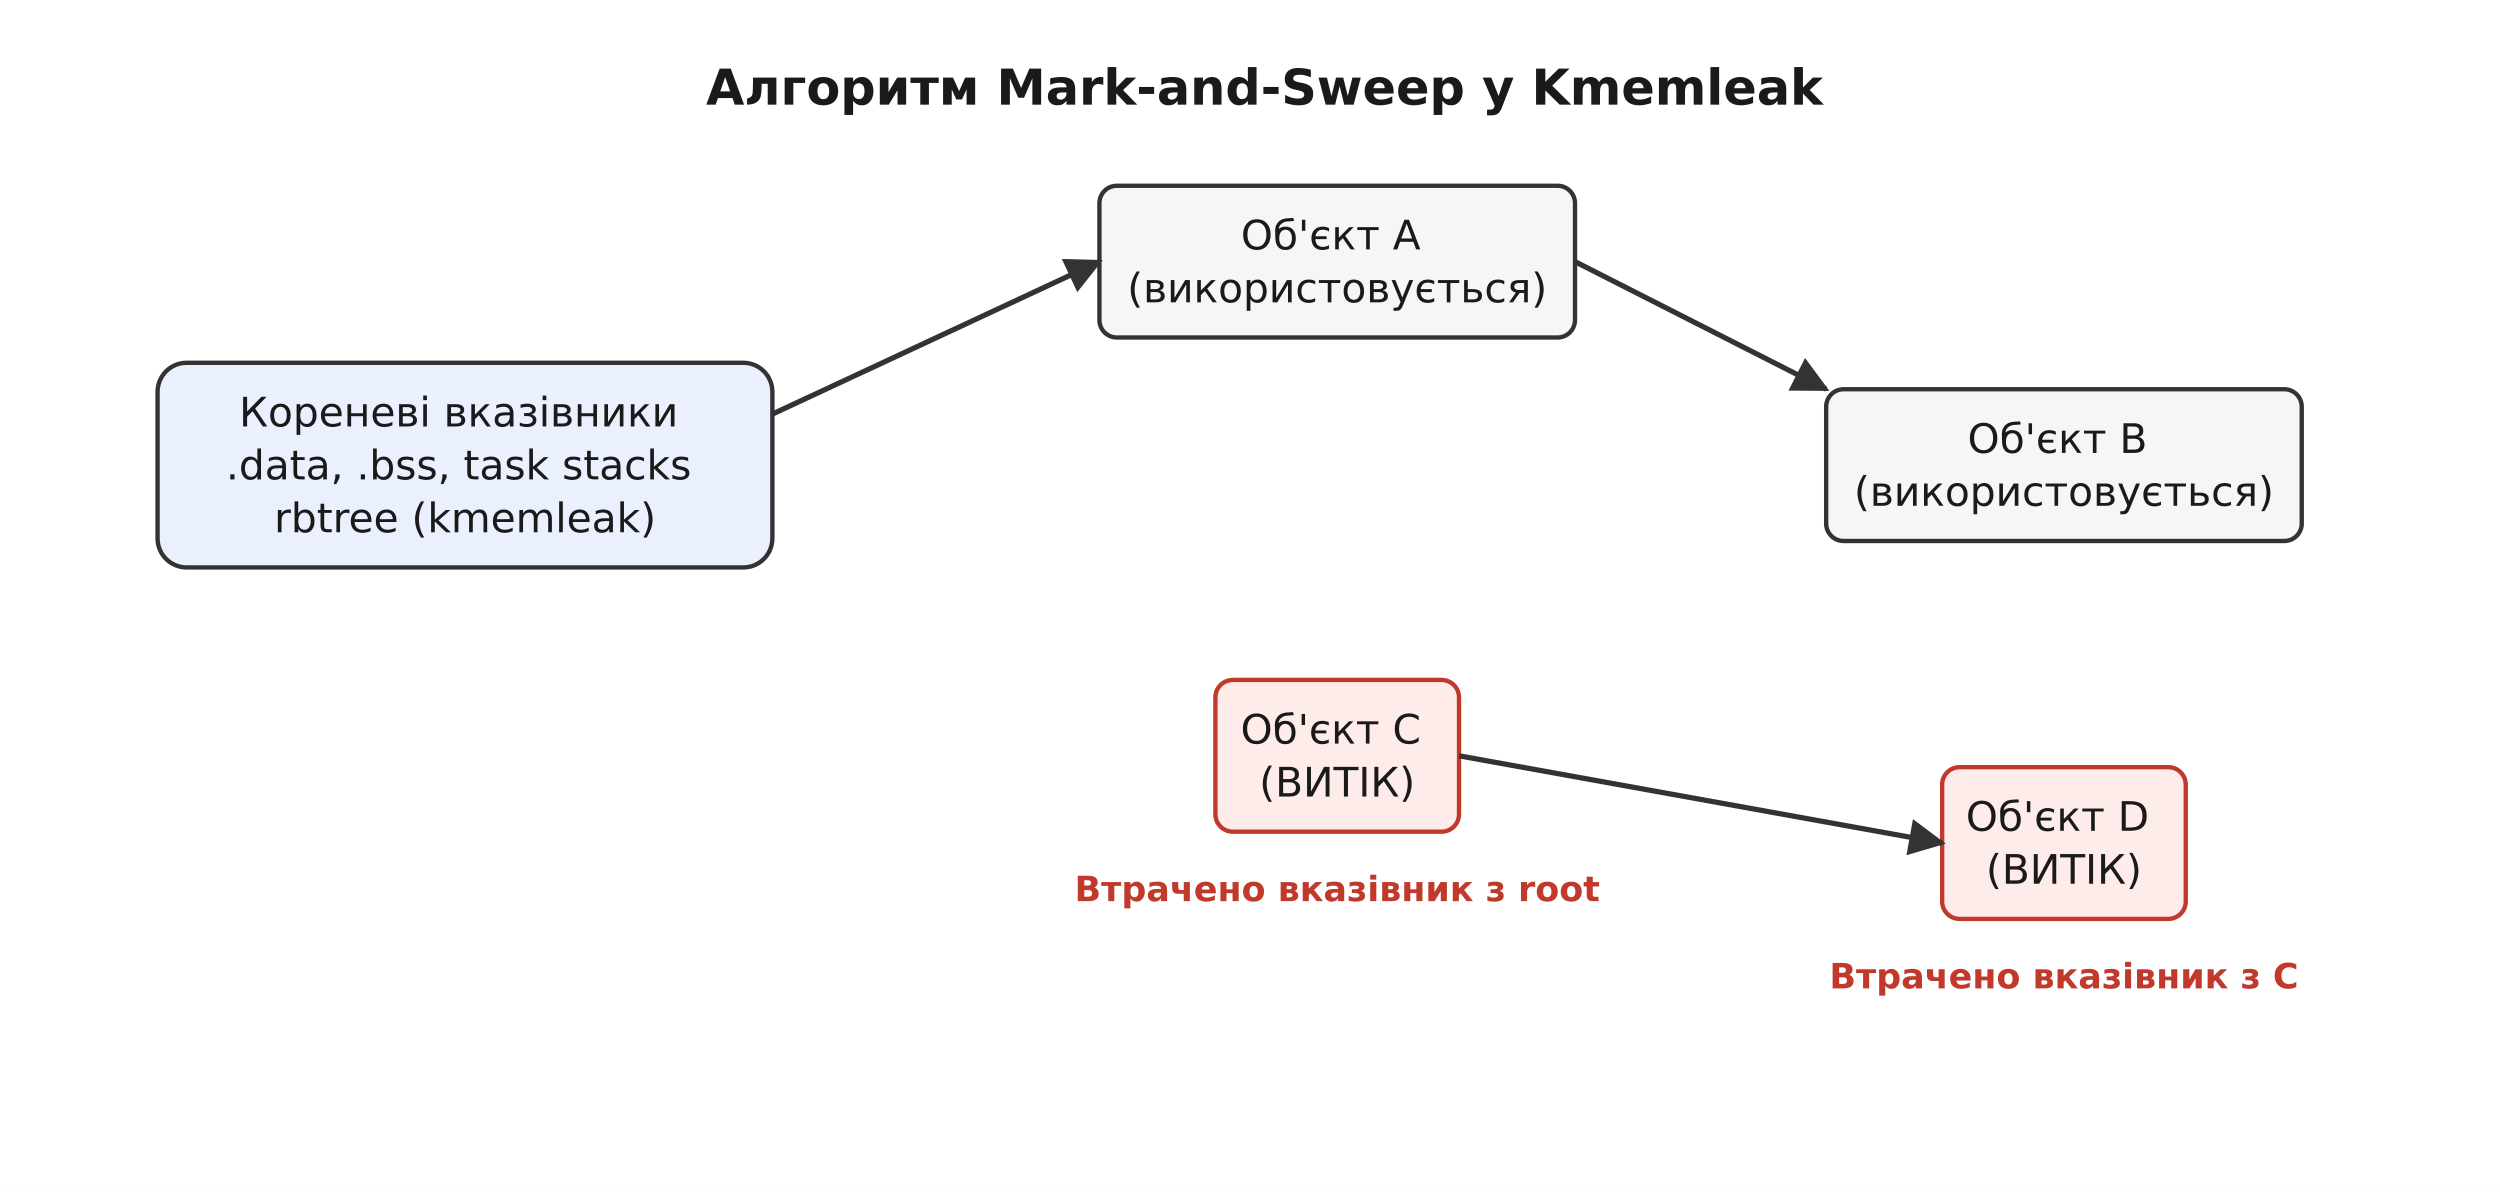
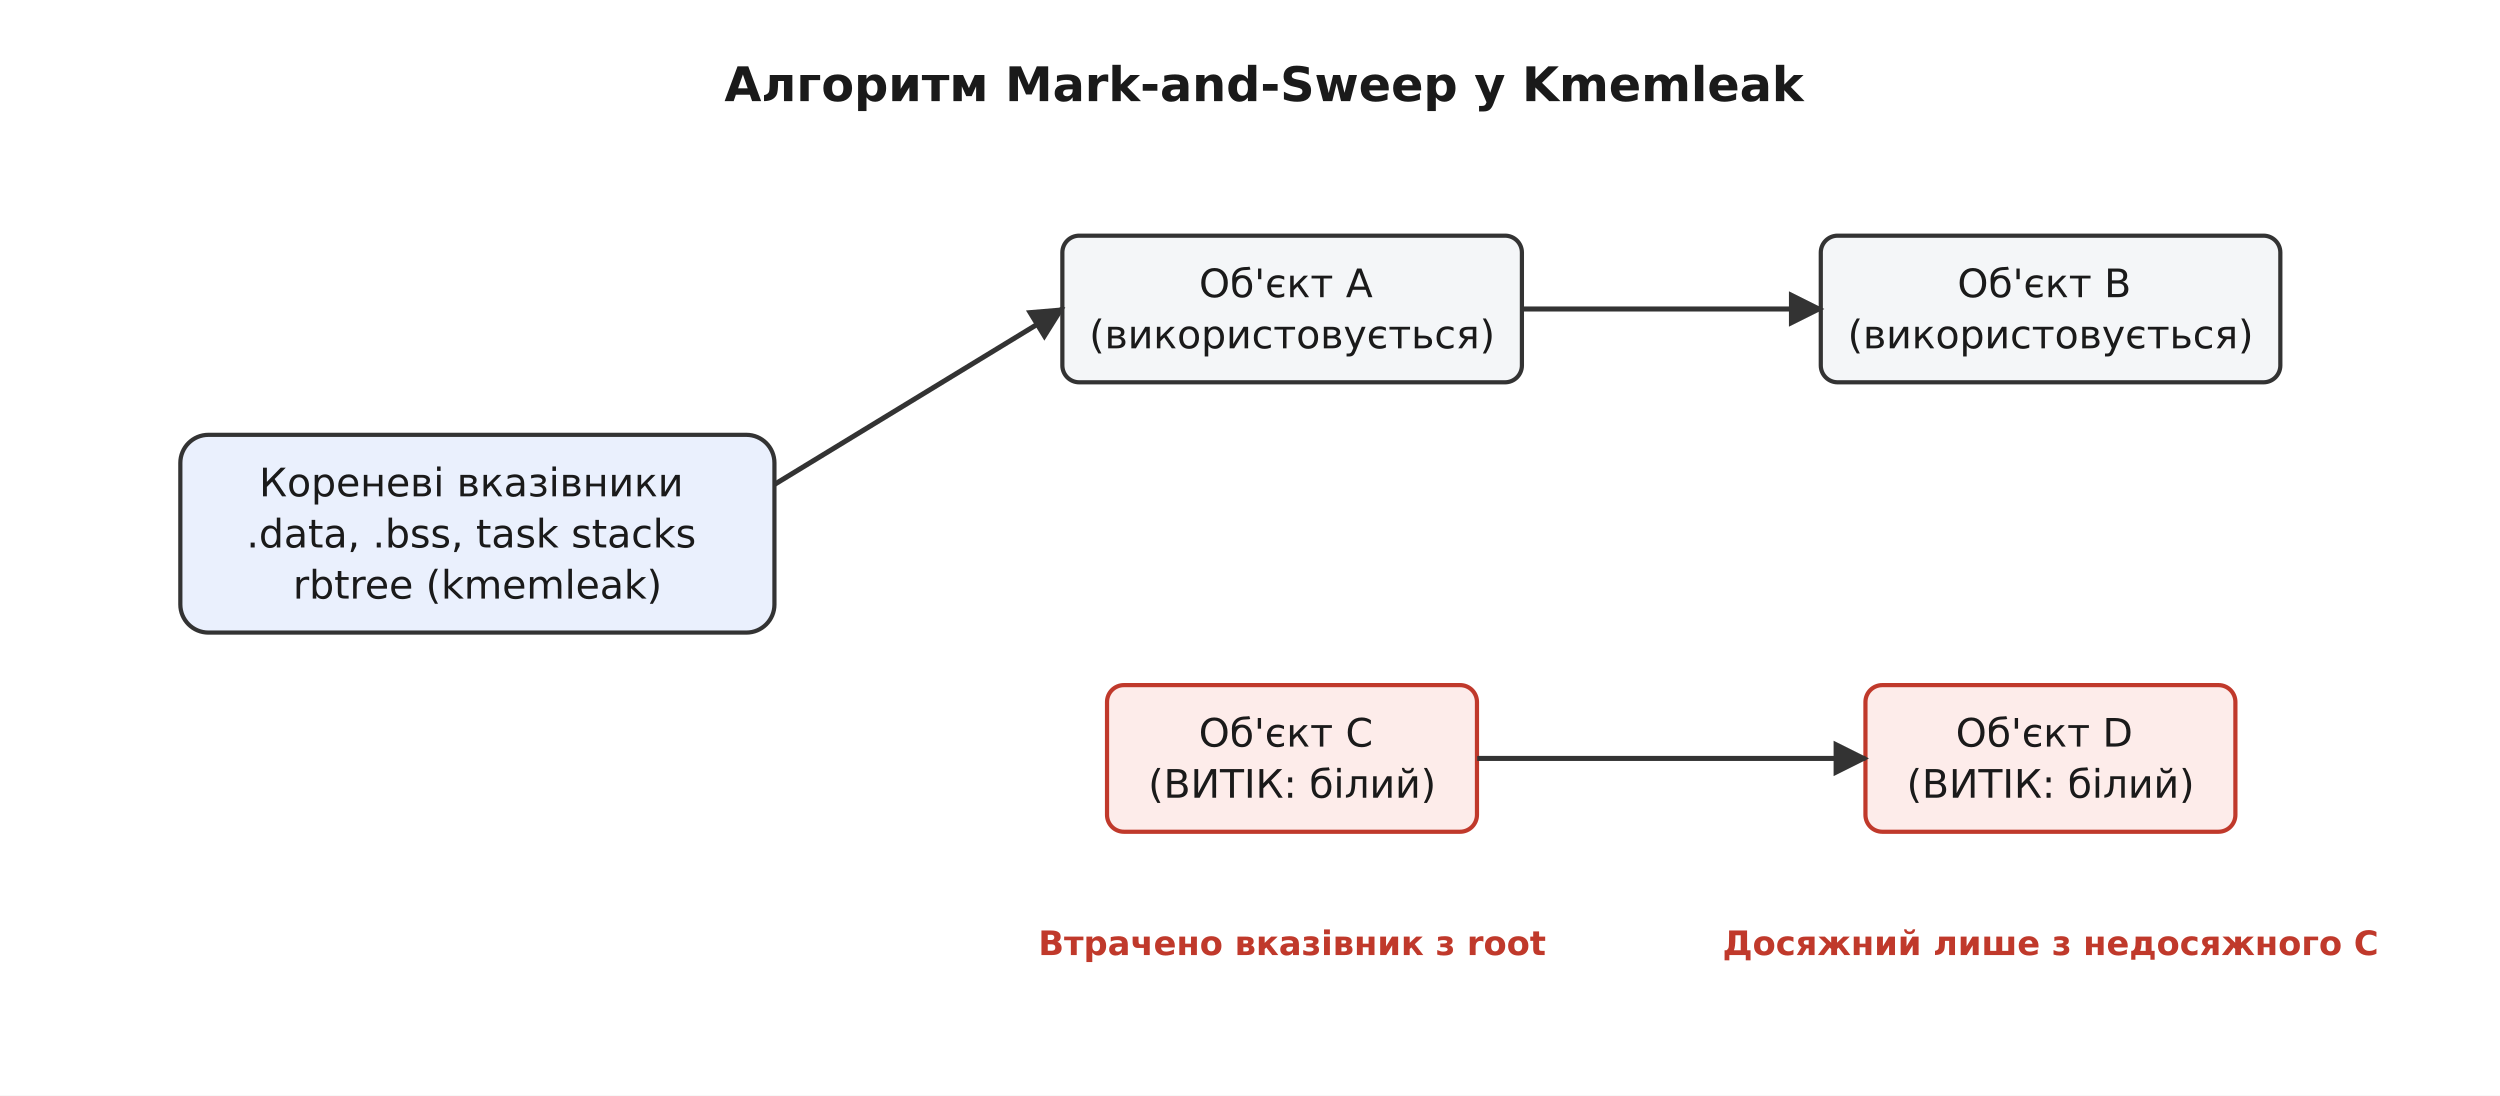
- <svg xmlns="http://www.w3.org/2000/svg" viewBox="-10 -10 860 410" font-family="'Segoe UI', 'DejaVu Sans', Arial, sans-serif">
-   <rect x="-10" y="-10" width="860" height="410" fill="#ffffff" />
+ <svg xmlns="http://www.w3.org/2000/svg" viewBox="-10 -10 890 390" font-family="'Segoe UI', 'DejaVu Sans', Arial, sans-serif">
+   <rect x="-10" y="-10" width="890" height="390" fill="#ffffff" />
  <defs>
    <marker id="arrow" viewBox="0 0 10 10" refX="9" refY="5" markerWidth="7" markerHeight="7" orient="auto-start-reverse">
      <path d="M0 0 L10 5 L0 10 z" fill="#333333" />
    </marker>
  </defs>
-   <text x="425.0" y="26.0" font-family="'Segoe UI', 'DejaVu Sans', Arial, sans-serif" font-size="17" fill="#1a1a1a" text-anchor="middle" font-weight="700">Алгоритм Mark-and-Sweep у Kmemleak</text>
-   <rect x="44.2" y="114.8" width="211.5" height="70.4" rx="10" fill="#eaf0fd" stroke="#333333" stroke-width="1.5" />
-   <text x="150.0" y="136.7" font-family="'Segoe UI', 'DejaVu Sans', Arial, sans-serif" font-size="14" fill="#1a1a1a" text-anchor="middle">
-     <tspan x="150.0" dy="0.0">Кореневі вказівники</tspan>
-     <tspan x="150.0" dy="18.2">.data, .bss, task stacks</tspan>
-     <tspan x="150.0" dy="18.2">rbtree (kmemleak)</tspan>
+   <text x="440.0" y="26.0" font-family="'Segoe UI', 'DejaVu Sans', Arial, sans-serif" font-size="17" fill="#1a1a1a" text-anchor="middle" font-weight="700">Алгоритм Mark-and-Sweep у Kmemleak</text>
+   <rect x="54.2" y="144.8" width="211.5" height="70.4" rx="10" fill="#eaf0fd" stroke="#333333" stroke-width="1.5" />
+   <text x="160.0" y="166.7" font-family="'Segoe UI', 'DejaVu Sans', Arial, sans-serif" font-size="14" fill="#1a1a1a" text-anchor="middle">
+     <tspan x="160.0" dy="0.0">Кореневі вказівники</tspan>
+     <tspan x="160.0" dy="18.2">.data, .bss, task stacks</tspan>
+     <tspan x="160.0" dy="18.2">rbtree (kmemleak)</tspan>
  </text>
-   <rect x="368.2" y="53.9" width="163.6" height="52.2" rx="6" fill="#f4f6f8" stroke="#333333" stroke-width="1.5" />
-   <text x="450.0" y="75.8" font-family="'Segoe UI', 'DejaVu Sans', Arial, sans-serif" font-size="14" fill="#1a1a1a" text-anchor="middle">
+   <rect x="368.2" y="73.9" width="163.6" height="52.2" rx="6" fill="#f4f6f8" stroke="#333333" stroke-width="1.5" />
+   <text x="450.0" y="95.8" font-family="'Segoe UI', 'DejaVu Sans', Arial, sans-serif" font-size="14" fill="#1a1a1a" text-anchor="middle">
    <tspan x="450.0" dy="0.0">Об'єкт A</tspan>
    <tspan x="450.0" dy="18.2">(використовується)</tspan>
  </text>
-   <rect x="618.2" y="123.9" width="163.6" height="52.2" rx="6" fill="#f4f6f8" stroke="#333333" stroke-width="1.5" />
-   <text x="700.0" y="145.8" font-family="'Segoe UI', 'DejaVu Sans', Arial, sans-serif" font-size="14" fill="#1a1a1a" text-anchor="middle">
-     <tspan x="700.0" dy="0.0">Об'єкт B</tspan>
-     <tspan x="700.0" dy="18.2">(використовується)</tspan>
+   <rect x="638.2" y="73.9" width="163.6" height="52.2" rx="6" fill="#f4f6f8" stroke="#333333" stroke-width="1.5" />
+   <text x="720.0" y="95.8" font-family="'Segoe UI', 'DejaVu Sans', Arial, sans-serif" font-size="14" fill="#1a1a1a" text-anchor="middle">
+     <tspan x="720.0" dy="0.0">Об'єкт B</tspan>
+     <tspan x="720.0" dy="18.2">(використовується)</tspan>
  </text>
-   <rect x="408.1" y="223.9" width="83.8" height="52.2" rx="6" fill="#fdecea" stroke="#c0392b" stroke-width="1.5" />
-   <text x="450.0" y="245.8" font-family="'Segoe UI', 'DejaVu Sans', Arial, sans-serif" font-size="14" fill="#1a1a1a" text-anchor="middle">
+   <rect x="384.1" y="233.9" width="131.7" height="52.2" rx="6" fill="#fdecea" stroke="#c0392b" stroke-width="1.5" />
+   <text x="450.0" y="255.8" font-family="'Segoe UI', 'DejaVu Sans', Arial, sans-serif" font-size="14" fill="#1a1a1a" text-anchor="middle">
    <tspan x="450.0" dy="0.0">Об'єкт C</tspan>
-     <tspan x="450.0" dy="18.2">(ВИТІК)</tspan>
+     <tspan x="450.0" dy="18.2">(ВИТІК: білий)</tspan>
  </text>
-   <rect x="658.1" y="253.9" width="83.8" height="52.2" rx="6" fill="#fdecea" stroke="#c0392b" stroke-width="1.5" />
-   <text x="700.0" y="275.8" font-family="'Segoe UI', 'DejaVu Sans', Arial, sans-serif" font-size="14" fill="#1a1a1a" text-anchor="middle">
-     <tspan x="700.0" dy="0.0">Об'єкт D</tspan>
-     <tspan x="700.0" dy="18.2">(ВИТІК)</tspan>
+   <rect x="654.1" y="233.9" width="131.7" height="52.2" rx="6" fill="#fdecea" stroke="#c0392b" stroke-width="1.5" />
+   <text x="720.0" y="255.8" font-family="'Segoe UI', 'DejaVu Sans', Arial, sans-serif" font-size="14" fill="#1a1a1a" text-anchor="middle">
+     <tspan x="720.0" dy="0.0">Об'єкт D</tspan>
+     <tspan x="720.0" dy="18.2">(ВИТІК: білий)</tspan>
  </text>
-   <line x1="255.8" y1="132.4" x2="368.2" y2="80.0" stroke="#333333" stroke-width="1.8" marker-end="url(#arrow)" />
-   <line x1="531.8" y1="80.0" x2="618.2" y2="123.9" stroke="#333333" stroke-width="1.8" marker-end="url(#arrow)" />
-   <line x1="491.9" y1="250.0" x2="658.1" y2="280.0" stroke="#333333" stroke-width="1.8" marker-end="url(#arrow)" />
-   <text x="450.0" y="300.0" font-family="'Segoe UI', 'DejaVu Sans', Arial, sans-serif" font-size="12" fill="#c0392b" text-anchor="middle" font-weight="700">Втрачено вказівник з root</text>
-   <text x="700.0" y="330.0" font-family="'Segoe UI', 'DejaVu Sans', Arial, sans-serif" font-size="12" fill="#c0392b" text-anchor="middle" font-weight="700">Втрачено вказівник з C</text>
+   <line x1="265.8" y1="162.4" x2="368.2" y2="100.0" stroke="#333333" stroke-width="1.8" marker-end="url(#arrow)" />
+   <line x1="531.8" y1="100.0" x2="638.2" y2="100.0" stroke="#333333" stroke-width="1.8" marker-end="url(#arrow)" />
+   <line x1="515.9" y1="260.0" x2="654.1" y2="260.0" stroke="#333333" stroke-width="1.8" marker-end="url(#arrow)" />
+   <text x="450.0" y="330.0" font-family="'Segoe UI', 'DejaVu Sans', Arial, sans-serif" font-size="12" fill="#c0392b" text-anchor="middle" font-weight="700">Втрачено вказівник з root</text>
+   <text x="720.0" y="330.0" font-family="'Segoe UI', 'DejaVu Sans', Arial, sans-serif" font-size="12" fill="#c0392b" text-anchor="middle" font-weight="700">Досяжний лише з недосяжного C</text>
</svg>
